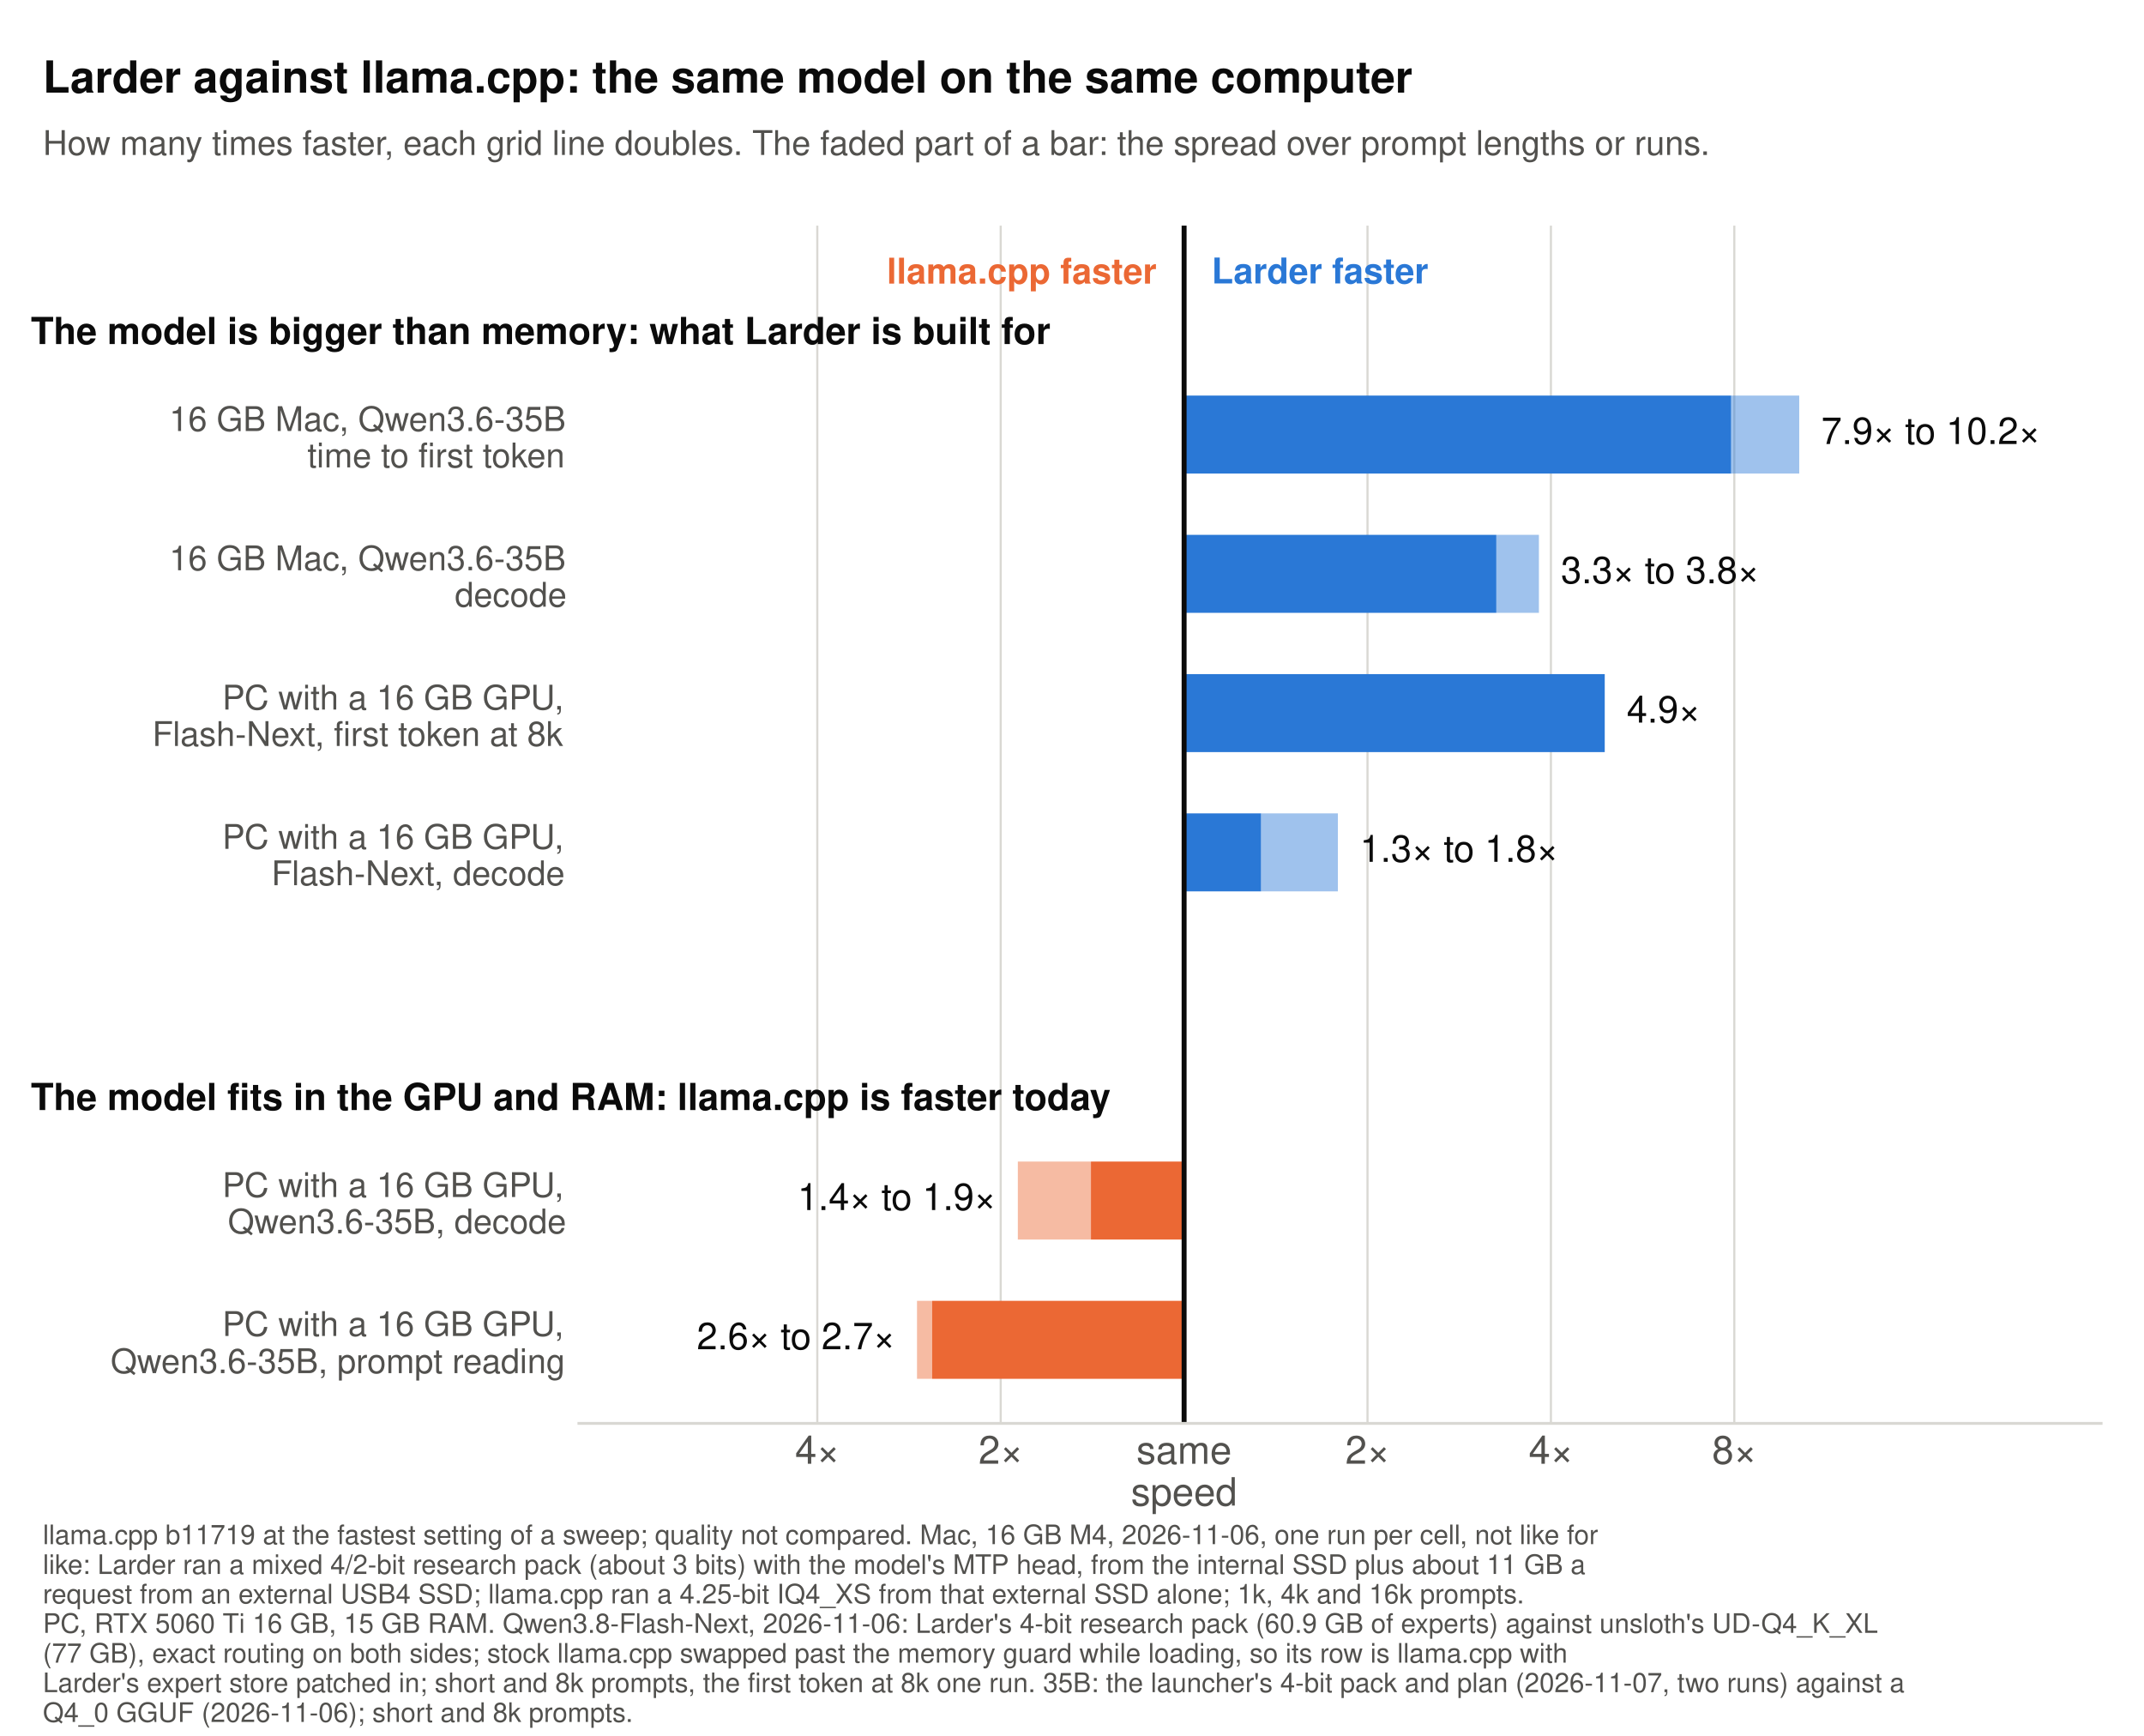
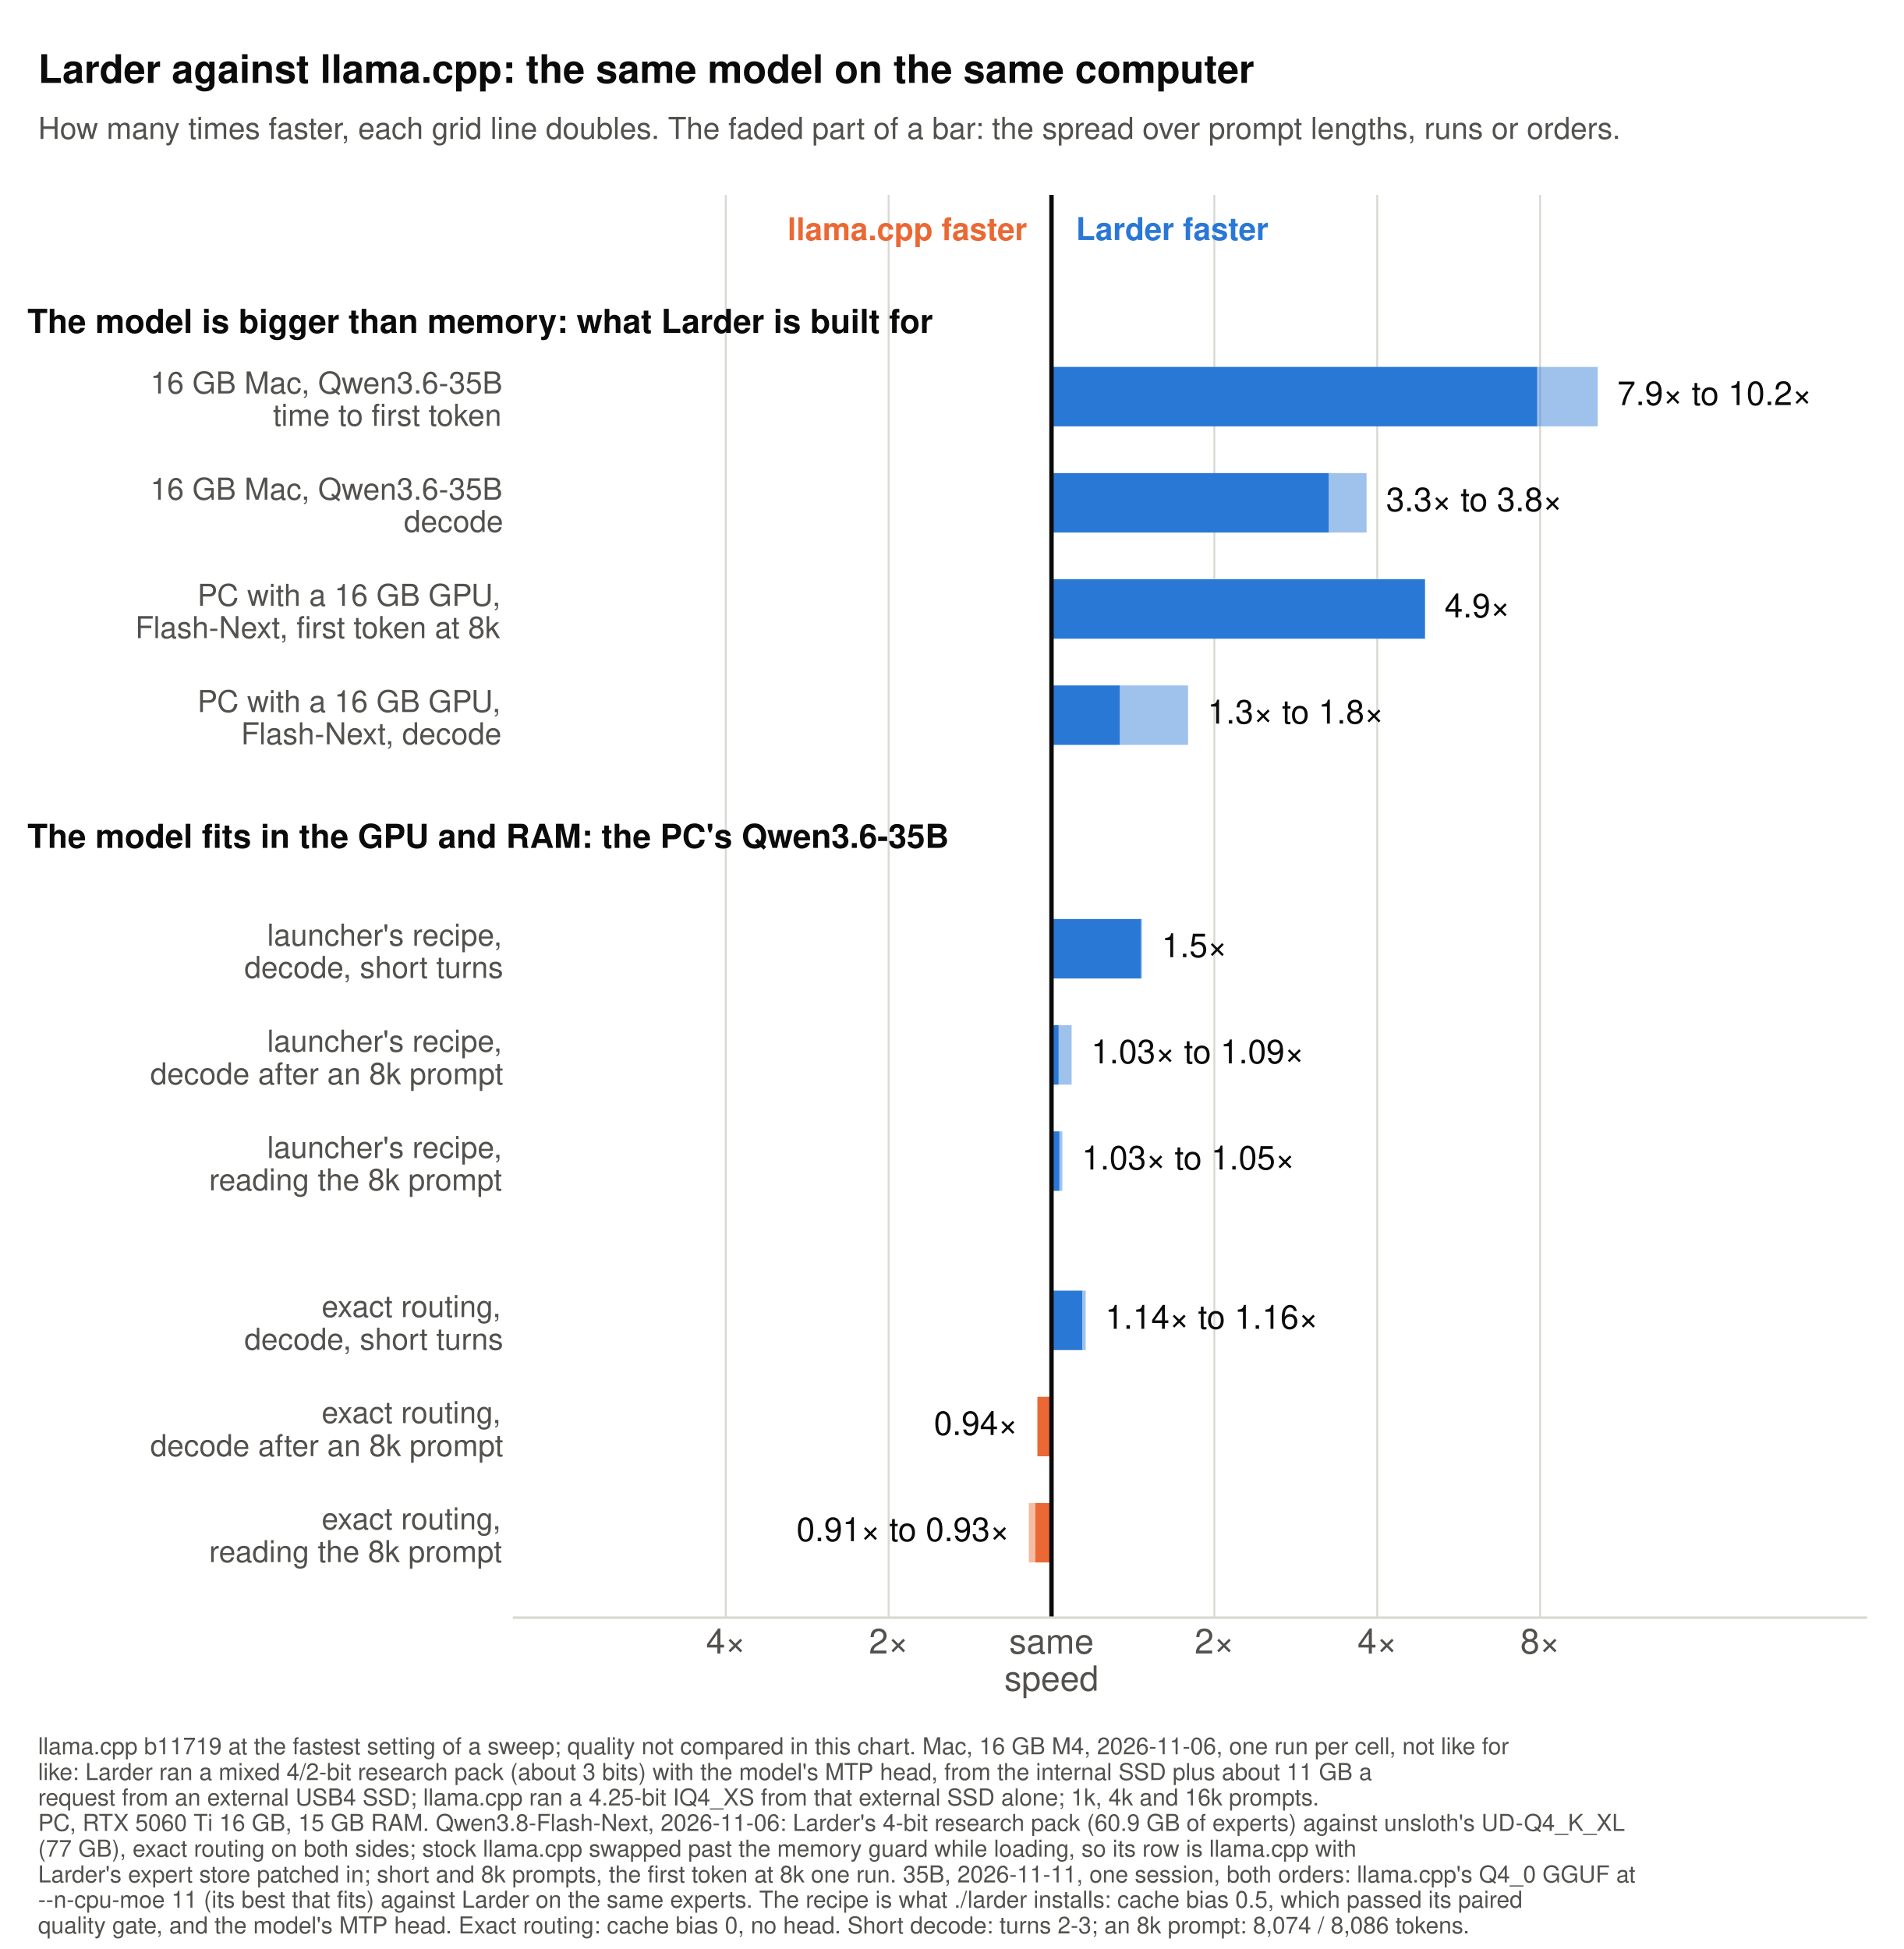
- <svg xmlns="http://www.w3.org/2000/svg" width="604.8pt" height="489.6pt" viewBox="0 0 604.8 489.6" version="1.1">
+ <svg xmlns="http://www.w3.org/2000/svg" width="604.8pt" height="619.2pt" viewBox="0 0 604.8 619.2" version="1.1">
  <defs>
    <style type="text/css">*{stroke-linejoin: round; stroke-linecap: butt}</style>
  </defs>
  <g id="figure_1">
    <g id="patch_1">
-       <path d="M 0 489.6  L 604.8 489.6  L 604.8 0  L 0 0  L 0 489.6  z " style="fill: none; opacity: 0" />
+       <path d="M 0 619.2  L 604.8 619.2  L 604.8 0  L 0 0  L 0 619.2  z " style="fill: none; opacity: 0" />
    </g>
    <g id="axes_1">
      <g id="patch_2">
-         <path d="M 163.296 401.472  L 592.704 401.472  L 592.704 63.648  L 163.296 63.648  L 163.296 401.472  z " style="fill: none" />
+         <path d="M 163.296 513.936  L 592.704 513.936  L 592.704 61.92  L 163.296 61.92  L 163.296 513.936  z " style="fill: none" />
      </g>
      <g id="matplotlib.axis_1">
        <g id="xtick_1">
          <g id="line2d_1">
-             <path d="M 230.553 401.472  L 230.553 63.648  " clip-path="url(#p556257de55)" style="fill: none; stroke: #d9d8d3; stroke-width: 0.6; stroke-linecap: square" />
+             <path d="M 230.553 513.936  L 230.553 61.92  " clip-path="url(#p3ec4ab9280)" style="fill: none; stroke: #d9d8d3; stroke-width: 0.6; stroke-linecap: square" />
          </g>
          <g id="line2d_2" />
          <g id="text_1">
-             <text style="font-size: 11px; font-family: 'Helvetica', 'Arial', 'DejaVu Sans', sans-serif; text-anchor: middle; fill: #52514e" x="230.553" y="412.863" transform="rotate(-0 230.5527 412.8628)">4×</text>
+             <text style="font-size: 11px; font-family: 'Helvetica', 'Arial', 'DejaVu Sans', sans-serif; text-anchor: middle; fill: #52514e" x="230.553" y="525.327" transform="rotate(-0 230.5527 525.3268)">4×</text>
          </g>
        </g>
        <g id="xtick_2">
          <g id="line2d_3">
-             <path d="M 282.289 401.472  L 282.289 63.648  " clip-path="url(#p556257de55)" style="fill: none; stroke: #d9d8d3; stroke-width: 0.6; stroke-linecap: square" />
+             <path d="M 282.289 513.936  L 282.289 61.92  " clip-path="url(#p3ec4ab9280)" style="fill: none; stroke: #d9d8d3; stroke-width: 0.6; stroke-linecap: square" />
          </g>
          <g id="line2d_4" />
          <g id="text_2">
-             <text style="font-size: 11px; font-family: 'Helvetica', 'Arial', 'DejaVu Sans', sans-serif; text-anchor: middle; fill: #52514e" x="282.289" y="412.863" transform="rotate(-0 282.2886 412.8628)">2×</text>
+             <text style="font-size: 11px; font-family: 'Helvetica', 'Arial', 'DejaVu Sans', sans-serif; text-anchor: middle; fill: #52514e" x="282.289" y="525.327" transform="rotate(-0 282.2886 525.3268)">2×</text>
          </g>
        </g>
        <g id="xtick_3">
          <g id="line2d_5">
-             <path d="M 334.024 401.472  L 334.024 63.648  " clip-path="url(#p556257de55)" style="fill: none; stroke: #d9d8d3; stroke-width: 0.6; stroke-linecap: square" />
+             <path d="M 334.024 513.936  L 334.024 61.92  " clip-path="url(#p3ec4ab9280)" style="fill: none; stroke: #d9d8d3; stroke-width: 0.6; stroke-linecap: square" />
          </g>
          <g id="line2d_6" />
          <g id="text_3">
-             <text style="font-size: 11px; font-family: 'Helvetica', 'Arial', 'DejaVu Sans', sans-serif; fill: #52514e" transform="translate(320.5761 412.8628)">same</text>
-             <text style="font-size: 11px; font-family: 'Helvetica', 'Arial', 'DejaVu Sans', sans-serif; fill: #52514e" transform="translate(319.0404 424.6555)">speed</text>
+             <text style="font-size: 11px; font-family: 'Helvetica', 'Arial', 'DejaVu Sans', sans-serif; fill: #52514e" transform="translate(320.5761 525.3268)">same</text>
+             <text style="font-size: 11px; font-family: 'Helvetica', 'Arial', 'DejaVu Sans', sans-serif; fill: #52514e" transform="translate(319.0404 537.1195)">speed</text>
          </g>
        </g>
        <g id="xtick_4">
          <g id="line2d_7">
-             <path d="M 385.76 401.472  L 385.76 63.648  " clip-path="url(#p556257de55)" style="fill: none; stroke: #d9d8d3; stroke-width: 0.6; stroke-linecap: square" />
+             <path d="M 385.76 513.936  L 385.76 61.92  " clip-path="url(#p3ec4ab9280)" style="fill: none; stroke: #d9d8d3; stroke-width: 0.6; stroke-linecap: square" />
          </g>
          <g id="line2d_8" />
          <g id="text_4">
-             <text style="font-size: 11px; font-family: 'Helvetica', 'Arial', 'DejaVu Sans', sans-serif; text-anchor: middle; fill: #52514e" x="385.76" y="412.863" transform="rotate(-0 385.7604 412.8628)">2×</text>
+             <text style="font-size: 11px; font-family: 'Helvetica', 'Arial', 'DejaVu Sans', sans-serif; text-anchor: middle; fill: #52514e" x="385.76" y="525.327" transform="rotate(-0 385.7604 525.3268)">2×</text>
          </g>
        </g>
        <g id="xtick_5">
          <g id="line2d_9">
-             <path d="M 437.496 401.472  L 437.496 63.648  " clip-path="url(#p556257de55)" style="fill: none; stroke: #d9d8d3; stroke-width: 0.6; stroke-linecap: square" />
+             <path d="M 437.496 513.936  L 437.496 61.92  " clip-path="url(#p3ec4ab9280)" style="fill: none; stroke: #d9d8d3; stroke-width: 0.6; stroke-linecap: square" />
          </g>
          <g id="line2d_10" />
          <g id="text_5">
-             <text style="font-size: 11px; font-family: 'Helvetica', 'Arial', 'DejaVu Sans', sans-serif; text-anchor: middle; fill: #52514e" x="437.496" y="412.863" transform="rotate(-0 437.4963 412.8628)">4×</text>
+             <text style="font-size: 11px; font-family: 'Helvetica', 'Arial', 'DejaVu Sans', sans-serif; text-anchor: middle; fill: #52514e" x="437.496" y="525.327" transform="rotate(-0 437.4963 525.3268)">4×</text>
          </g>
        </g>
        <g id="xtick_6">
          <g id="line2d_11">
-             <path d="M 489.232 401.472  L 489.232 63.648  " clip-path="url(#p556257de55)" style="fill: none; stroke: #d9d8d3; stroke-width: 0.6; stroke-linecap: square" />
+             <path d="M 489.232 513.936  L 489.232 61.92  " clip-path="url(#p3ec4ab9280)" style="fill: none; stroke: #d9d8d3; stroke-width: 0.6; stroke-linecap: square" />
          </g>
          <g id="line2d_12" />
          <g id="text_6">
-             <text style="font-size: 11px; font-family: 'Helvetica', 'Arial', 'DejaVu Sans', sans-serif; text-anchor: middle; fill: #52514e" x="489.232" y="412.863" transform="rotate(-0 489.2322 412.8628)">8×</text>
+             <text style="font-size: 11px; font-family: 'Helvetica', 'Arial', 'DejaVu Sans', sans-serif; text-anchor: middle; fill: #52514e" x="489.232" y="525.327" transform="rotate(-0 489.2322 525.3268)">8×</text>
          </g>
        </g>
      </g>
      <g id="matplotlib.axis_2">
        <g id="ytick_1">
          <g id="line2d_13" />
          <g id="text_7">
-             <text style="font-size: 9.6px; font-family: 'Helvetica', 'Arial', 'DejaVu Sans', sans-serif; fill: #52514e" transform="translate(47.7475 121.5703)">16 GB Mac, Qwen3.6-35B</text>
-             <text style="font-size: 9.6px; font-family: 'Helvetica', 'Arial', 'DejaVu Sans', sans-serif; fill: #52514e" transform="translate(86.7085 131.8351)">time to first token</text>
+             <text style="font-size: 9.6px; font-family: 'Helvetica', 'Arial', 'DejaVu Sans', sans-serif; fill: #52514e" transform="translate(47.7475 125.0113)">16 GB Mac, Qwen3.6-35B</text>
+             <text style="font-size: 9.6px; font-family: 'Helvetica', 'Arial', 'DejaVu Sans', sans-serif; fill: #52514e" transform="translate(86.7085 135.2761)">time to first token</text>
          </g>
        </g>
        <g id="ytick_2">
          <g id="line2d_14" />
          <g id="text_8">
-             <text style="font-size: 9.6px; font-family: 'Helvetica', 'Arial', 'DejaVu Sans', sans-serif; fill: #52514e" transform="translate(47.7475 160.8522)">16 GB Mac, Qwen3.6-35B</text>
-             <text style="font-size: 9.6px; font-family: 'Helvetica', 'Arial', 'DejaVu Sans', sans-serif; fill: #52514e" transform="translate(128.3035 171.117)">decode</text>
+             <text style="font-size: 9.6px; font-family: 'Helvetica', 'Arial', 'DejaVu Sans', sans-serif; fill: #52514e" transform="translate(47.7475 158.7439)">16 GB Mac, Qwen3.6-35B</text>
+             <text style="font-size: 9.6px; font-family: 'Helvetica', 'Arial', 'DejaVu Sans', sans-serif; fill: #52514e" transform="translate(128.3035 169.0087)">decode</text>
          </g>
        </g>
        <g id="ytick_3">
          <g id="line2d_15" />
          <g id="text_9">
-             <text style="font-size: 9.6px; font-family: 'Helvetica', 'Arial', 'DejaVu Sans', sans-serif; fill: #52514e" transform="translate(62.6965 200.134)">PC with a 16 GB GPU,</text>
-             <text style="font-size: 9.6px; font-family: 'Helvetica', 'Arial', 'DejaVu Sans', sans-serif; fill: #52514e" transform="translate(42.9625 210.3988)">Flash-Next, first token at 8k</text>
+             <text style="font-size: 9.6px; font-family: 'Helvetica', 'Arial', 'DejaVu Sans', sans-serif; fill: #52514e" transform="translate(62.6965 192.4764)">PC with a 16 GB GPU,</text>
+             <text style="font-size: 9.6px; font-family: 'Helvetica', 'Arial', 'DejaVu Sans', sans-serif; fill: #52514e" transform="translate(42.9625 202.7412)">Flash-Next, first token at 8k</text>
          </g>
        </g>
        <g id="ytick_4">
          <g id="line2d_16" />
          <g id="text_10">
-             <text style="font-size: 9.6px; font-family: 'Helvetica', 'Arial', 'DejaVu Sans', sans-serif; fill: #52514e" transform="translate(62.6965 239.4159)">PC with a 16 GB GPU,</text>
-             <text style="font-size: 9.6px; font-family: 'Helvetica', 'Arial', 'DejaVu Sans', sans-serif; fill: #52514e" transform="translate(76.561 249.6807)">Flash-Next, decode</text>
+             <text style="font-size: 9.6px; font-family: 'Helvetica', 'Arial', 'DejaVu Sans', sans-serif; fill: #52514e" transform="translate(62.6965 226.2089)">PC with a 16 GB GPU,</text>
+             <text style="font-size: 9.6px; font-family: 'Helvetica', 'Arial', 'DejaVu Sans', sans-serif; fill: #52514e" transform="translate(76.561 236.4737)">Flash-Next, decode</text>
          </g>
        </g>
        <g id="ytick_5">
          <g id="line2d_17" />
          <g id="text_11">
-             <text style="font-size: 9.6px; font-family: 'Helvetica', 'Arial', 'DejaVu Sans', sans-serif; fill: #52514e" transform="translate(62.6965 337.6205)">PC with a 16 GB GPU,</text>
-             <text style="font-size: 9.6px; font-family: 'Helvetica', 'Arial', 'DejaVu Sans', sans-serif; fill: #52514e" transform="translate(64.2715 347.8853)">Qwen3.6-35B, decode</text>
+             <text style="font-size: 9.6px; font-family: 'Helvetica', 'Arial', 'DejaVu Sans', sans-serif; fill: #52514e" transform="translate(84.862 300.4318)">launcher's recipe,</text>
+             <text style="font-size: 9.6px; font-family: 'Helvetica', 'Arial', 'DejaVu Sans', sans-serif; fill: #52514e" transform="translate(77.6215 310.6966)">decode, short turns</text>
          </g>
        </g>
        <g id="ytick_6">
          <g id="line2d_18" />
          <g id="text_12">
-             <text style="font-size: 9.6px; font-family: 'Helvetica', 'Arial', 'DejaVu Sans', sans-serif; fill: #52514e" transform="translate(62.6965 376.8086)">PC with a 16 GB GPU,</text>
-             <text style="font-size: 9.6px; font-family: 'Helvetica', 'Arial', 'DejaVu Sans', sans-serif; fill: #52514e" transform="translate(31.1995 387.2984)">Qwen3.6-35B, prompt reading</text>
+             <text style="font-size: 9.6px; font-family: 'Helvetica', 'Arial', 'DejaVu Sans', sans-serif; fill: #52514e" transform="translate(84.862 334.1156)">launcher's recipe,</text>
+             <text style="font-size: 9.6px; font-family: 'Helvetica', 'Arial', 'DejaVu Sans', sans-serif; fill: #52514e" transform="translate(47.737 344.4974)">decode after an 8k prompt</text>
+           </g>
+         </g>
+         <g id="ytick_7">
+           <g id="line2d_19" />
+           <g id="text_13">
+             <text style="font-size: 9.6px; font-family: 'Helvetica', 'Arial', 'DejaVu Sans', sans-serif; fill: #52514e" transform="translate(84.862 367.8856)">launcher's recipe,</text>
+             <text style="font-size: 9.6px; font-family: 'Helvetica', 'Arial', 'DejaVu Sans', sans-serif; fill: #52514e" transform="translate(66.415 378.1774)">reading the 8k prompt</text>
+           </g>
+         </g>
+         <g id="ytick_8">
+           <g id="line2d_20" />
+           <g id="text_14">
+             <text style="font-size: 9.6px; font-family: 'Helvetica', 'Arial', 'DejaVu Sans', sans-serif; fill: #52514e" transform="translate(102.1675 418.4229)">exact routing,</text>
+             <text style="font-size: 9.6px; font-family: 'Helvetica', 'Arial', 'DejaVu Sans', sans-serif; fill: #52514e" transform="translate(77.6215 428.8107)">decode, short turns</text>
+           </g>
+         </g>
+         <g id="ytick_9">
+           <g id="line2d_21" />
+           <g id="text_15">
+             <text style="font-size: 9.6px; font-family: 'Helvetica', 'Arial', 'DejaVu Sans', sans-serif; fill: #52514e" transform="translate(102.1675 452.1067)">exact routing,</text>
+             <text style="font-size: 9.6px; font-family: 'Helvetica', 'Arial', 'DejaVu Sans', sans-serif; fill: #52514e" transform="translate(47.737 462.6115)">decode after an 8k prompt</text>
+           </g>
+         </g>
+         <g id="ytick_10">
+           <g id="line2d_22" />
+           <g id="text_16">
+             <text style="font-size: 9.6px; font-family: 'Helvetica', 'Arial', 'DejaVu Sans', sans-serif; fill: #52514e" transform="translate(102.1675 485.8767)">exact routing,</text>
+             <text style="font-size: 9.6px; font-family: 'Helvetica', 'Arial', 'DejaVu Sans', sans-serif; fill: #52514e" transform="translate(66.415 496.2915)">reading the 8k prompt</text>
          </g>
        </g>
      </g>
      <g id="patch_3">
-         <path d="M 334.024 133.57  L 488.338 133.57  L 488.338 111.572  L 334.024 111.572  z " clip-path="url(#p556257de55)" style="fill: #2a78d6" />
+         <path d="M 334.024 135.457  L 488.338 135.457  L 488.338 116.567  L 334.024 116.567  z " clip-path="url(#p3ec4ab9280)" style="fill: #2a78d6" />
      </g>
      <g id="patch_4">
-         <path d="M 488.338 133.57  L 507.543 133.57  L 507.543 111.572  L 488.338 111.572  z " clip-path="url(#p556257de55)" style="fill: #2a78d6; opacity: 0.45" />
+         <path d="M 488.338 135.457  L 507.543 135.457  L 507.543 116.567  L 488.338 116.567  z " clip-path="url(#p3ec4ab9280)" style="fill: #2a78d6; opacity: 0.45" />
      </g>
      <g id="patch_5">
-         <path d="M 334.024 172.852  L 422.103 172.852  L 422.103 150.854  L 334.024 150.854  z " clip-path="url(#p556257de55)" style="fill: #2a78d6" />
+         <path d="M 334.024 169.189  L 422.103 169.189  L 422.103 150.299  L 334.024 150.299  z " clip-path="url(#p3ec4ab9280)" style="fill: #2a78d6" />
      </g>
      <g id="patch_6">
-         <path d="M 422.103 172.852  L 434.114 172.852  L 434.114 150.854  L 422.103 150.854  z " clip-path="url(#p556257de55)" style="fill: #2a78d6; opacity: 0.45" />
+         <path d="M 422.103 169.189  L 434.114 169.189  L 434.114 150.299  L 422.103 150.299  z " clip-path="url(#p3ec4ab9280)" style="fill: #2a78d6; opacity: 0.45" />
      </g>
      <g id="patch_7">
-         <path d="M 334.024 212.133  L 452.68 212.133  L 452.68 190.136  L 334.024 190.136  z " clip-path="url(#p556257de55)" style="fill: #2a78d6" />
+         <path d="M 334.024 202.922  L 452.68 202.922  L 452.68 184.032  L 334.024 184.032  z " clip-path="url(#p3ec4ab9280)" style="fill: #2a78d6" />
      </g>
      <g id="patch_8">
-         <path d="M 452.68 212.133  L 452.68 212.133  L 452.68 190.136  L 452.68 190.136  z " clip-path="url(#p556257de55)" style="fill: #2a78d6; opacity: 0.45" />
+         <path d="M 452.68 202.922  L 452.68 202.922  L 452.68 184.032  L 452.68 184.032  z " clip-path="url(#p3ec4ab9280)" style="fill: #2a78d6; opacity: 0.45" />
      </g>
      <g id="patch_9">
-         <path d="M 334.024 251.415  L 355.726 251.415  L 355.726 229.417  L 334.024 229.417  z " clip-path="url(#p556257de55)" style="fill: #2a78d6" />
+         <path d="M 334.024 236.655  L 355.726 236.655  L 355.726 217.764  L 334.024 217.764  z " clip-path="url(#p3ec4ab9280)" style="fill: #2a78d6" />
      </g>
      <g id="patch_10">
-         <path d="M 355.726 251.415  L 377.401 251.415  L 377.401 229.417  L 355.726 229.417  z " clip-path="url(#p556257de55)" style="fill: #2a78d6; opacity: 0.45" />
+         <path d="M 355.726 236.655  L 377.401 236.655  L 377.401 217.764  L 355.726 217.764  z " clip-path="url(#p3ec4ab9280)" style="fill: #2a78d6; opacity: 0.45" />
      </g>
      <g id="patch_11">
-         <path d="M 334.024 349.62  L 307.743 349.62  L 307.743 327.622  L 334.024 327.622  z " clip-path="url(#p556257de55)" style="fill: #eb6834" />
+         <path d="M 334.024 310.866  L 362.412 310.866  L 362.412 291.976  L 334.024 291.976  z " clip-path="url(#p3ec4ab9280)" style="fill: #2a78d6" />
      </g>
      <g id="patch_12">
-         <path d="M 307.743 349.62  L 287.118 349.62  L 287.118 327.622  L 307.743 327.622  z " clip-path="url(#p556257de55)" style="fill: #eb6834; opacity: 0.45" />
+         <path d="M 362.412 310.866  L 362.825 310.866  L 362.825 291.976  L 362.412 291.976  z " clip-path="url(#p3ec4ab9280)" style="fill: #2a78d6; opacity: 0.45" />
      </g>
      <g id="patch_13">
-         <path d="M 334.024 388.902  L 262.946 388.902  L 262.946 366.904  L 334.024 366.904  z " clip-path="url(#p556257de55)" style="fill: #eb6834" />
+         <path d="M 334.024 344.599  L 336.289 344.599  L 336.289 325.708  L 334.024 325.708  z " clip-path="url(#p3ec4ab9280)" style="fill: #2a78d6" />
      </g>
      <g id="patch_14">
-         <path d="M 262.946 388.902  L 258.679 388.902  L 258.679 366.904  L 262.946 366.904  z " clip-path="url(#p556257de55)" style="fill: #eb6834; opacity: 0.45" />
-       </g>
-       <g id="line2d_19">
-         <path d="M 334.024 401.472  L 334.024 63.648  " clip-path="url(#p556257de55)" style="fill: none; stroke: #0b0b0b; stroke-width: 1.4; stroke-linecap: square" />
+         <path d="M 336.289 344.599  L 340.417 344.599  L 340.417 325.708  L 336.289 325.708  z " clip-path="url(#p3ec4ab9280)" style="fill: #2a78d6; opacity: 0.45" />
      </g>
      <g id="patch_15">
-         <path d="M 163.296 401.472  L 592.704 401.472  " style="fill: none; stroke: #d9d8d3; stroke-width: 0.8; stroke-linejoin: miter; stroke-linecap: square" />
-       </g>
-       <g id="text_13">
-         <text style="font-size: 10.5px; font-family: 'Helvetica', 'Arial', 'DejaVu Sans', sans-serif; text-anchor: start; fill: #0b0b0b" x="513.751" y="125.243" transform="rotate(-0 513.7514 125.2425)">7.9× to 10.2×</text>
-       </g>
-       <g id="text_14">
-         <text style="font-size: 10.5px; font-family: 'Helvetica', 'Arial', 'DejaVu Sans', sans-serif; text-anchor: start; fill: #0b0b0b" x="440.322" y="164.524" transform="rotate(-0 440.3223 164.5244)">3.3× to 3.8×</text>
-       </g>
-       <g id="text_15">
-         <text style="font-size: 10.5px; font-family: 'Helvetica', 'Arial', 'DejaVu Sans', sans-serif; text-anchor: start; fill: #0b0b0b" x="458.888" y="203.806" transform="rotate(-0 458.8883 203.8063)">4.9×</text>
-       </g>
-       <g id="text_16">
-         <text style="font-size: 10.5px; font-family: 'Helvetica', 'Arial', 'DejaVu Sans', sans-serif; text-anchor: start; fill: #0b0b0b" x="383.61" y="243.088" transform="rotate(-0 383.6098 243.0881)">1.3× to 1.8×</text>
+         <path d="M 334.024 378.331  L 336.541 378.331  L 336.541 359.441  L 334.024 359.441  z " clip-path="url(#p3ec4ab9280)" style="fill: #2a78d6" />
+       </g>
+       <g id="patch_16">
+         <path d="M 336.541 378.331  L 337.462 378.331  L 337.462 359.441  L 336.541 359.441  z " clip-path="url(#p3ec4ab9280)" style="fill: #2a78d6; opacity: 0.45" />
+       </g>
+       <g id="patch_17">
+         <path d="M 334.024 428.93  L 343.806 428.93  L 343.806 410.04  L 334.024 410.04  z " clip-path="url(#p3ec4ab9280)" style="fill: #2a78d6" />
+       </g>
+       <g id="patch_18">
+         <path d="M 343.806 428.93  L 344.885 428.93  L 344.885 410.04  L 343.806 410.04  z " clip-path="url(#p3ec4ab9280)" style="fill: #2a78d6; opacity: 0.45" />
+       </g>
+       <g id="patch_19">
+         <path d="M 334.024 462.663  L 329.6 462.663  L 329.6 443.772  L 334.024 443.772  z " clip-path="url(#p3ec4ab9280)" style="fill: #eb6834" />
+       </g>
+       <g id="patch_20">
+         <path d="M 329.6 462.663  L 329.442 462.663  L 329.442 443.772  L 329.6 443.772  z " clip-path="url(#p3ec4ab9280)" style="fill: #eb6834; opacity: 0.45" />
+       </g>
+       <g id="patch_21">
+         <path d="M 334.024 496.395  L 328.899 496.395  L 328.899 477.505  L 334.024 477.505  z " clip-path="url(#p3ec4ab9280)" style="fill: #eb6834" />
+       </g>
+       <g id="patch_22">
+         <path d="M 328.899 496.395  L 326.818 496.395  L 326.818 477.505  L 328.899 477.505  z " clip-path="url(#p3ec4ab9280)" style="fill: #eb6834; opacity: 0.45" />
+       </g>
+       <g id="line2d_23">
+         <path d="M 334.024 513.936  L 334.024 61.92  " clip-path="url(#p3ec4ab9280)" style="fill: none; stroke: #0b0b0b; stroke-width: 1.4; stroke-linecap: square" />
+       </g>
+       <g id="patch_23">
+         <path d="M 163.296 513.936  L 592.704 513.936  " style="fill: none; stroke: #d9d8d3; stroke-width: 0.8; stroke-linejoin: miter; stroke-linecap: square" />
      </g>
      <g id="text_17">
-         <text style="font-size: 10.5px; font-family: 'Helvetica', 'Arial', 'DejaVu Sans', sans-serif; text-anchor: end; fill: #0b0b0b" x="280.909" y="341.293" transform="rotate(-0 280.9094 341.2928)">1.4× to 1.9×</text>
+         <text style="font-size: 10.5px; font-family: 'Helvetica', 'Arial', 'DejaVu Sans', sans-serif; text-anchor: start; fill: #0b0b0b" x="513.751" y="128.684" transform="rotate(-0 513.7514 128.6836)">7.9× to 10.2×</text>
      </g>
      <g id="text_18">
-         <text style="font-size: 10.5px; font-family: 'Helvetica', 'Arial', 'DejaVu Sans', sans-serif; text-anchor: end; fill: #0b0b0b" x="252.471" y="380.575" transform="rotate(-0 252.471 380.5746)">2.6× to 2.7×</text>
+         <text style="font-size: 10.5px; font-family: 'Helvetica', 'Arial', 'DejaVu Sans', sans-serif; text-anchor: start; fill: #0b0b0b" x="440.322" y="162.416" transform="rotate(-0 440.3223 162.4161)">3.3× to 3.8×</text>
      </g>
      <g id="text_19">
-         <text style="font-weight: 700; font-size: 10px; font-family: 'Helvetica', 'Arial', 'DejaVu Sans', sans-serif; text-anchor: end; fill: #eb6834" x="326.264" y="79.992" transform="rotate(-0 326.2641 79.99196)">llama.cpp faster</text>
+         <text style="font-size: 10.5px; font-family: 'Helvetica', 'Arial', 'DejaVu Sans', sans-serif; text-anchor: start; fill: #0b0b0b" x="458.888" y="196.149" transform="rotate(-0 458.8883 196.1487)">4.9×</text>
      </g>
      <g id="text_20">
-         <text style="font-weight: 700; font-size: 10px; font-family: 'Helvetica', 'Arial', 'DejaVu Sans', sans-serif; text-anchor: start; fill: #2a78d6" x="341.785" y="79.941" transform="rotate(-0 341.7849 79.94118)">Larder faster</text>
+         <text style="font-size: 10.5px; font-family: 'Helvetica', 'Arial', 'DejaVu Sans', sans-serif; text-anchor: start; fill: #0b0b0b" x="383.61" y="229.881" transform="rotate(-0 383.6098 229.8812)">1.3× to 1.8×</text>
      </g>
      <g id="text_21">
-         <text style="font-weight: 700; font-size: 10.5px; font-family: 'Helvetica', 'Arial', 'DejaVu Sans', sans-serif; text-anchor: start; fill: #0b0b0b" x="8.709" y="97.038" transform="rotate(-0 8.70912 97.03758)">The model is bigger than memory: what Larder is built for</text>
+         <text style="font-size: 10.5px; font-family: 'Helvetica', 'Arial', 'DejaVu Sans', sans-serif; text-anchor: start; fill: #0b0b0b" x="369.033" y="304.093" transform="rotate(-0 369.0333 304.0928)">1.5×</text>
      </g>
      <g id="text_22">
-         <text style="font-weight: 700; font-size: 10.5px; font-family: 'Helvetica', 'Arial', 'DejaVu Sans', sans-serif; text-anchor: start; fill: #0b0b0b" x="8.709" y="313.088" transform="rotate(-0 8.70912 313.0878)">The model fits in the GPU and RAM: llama.cpp is faster today</text>
-       </g>
-     </g>
-     <g id="text_23">
-       <text style="font-weight: 700; font-size: 12.5px; font-family: 'Helvetica', 'Arial', 'DejaVu Sans', sans-serif; text-anchor: start; fill: #0b0b0b" x="12.096" y="26.132" transform="rotate(-0 12.096 26.13209)">Larder against llama.cpp: the same model on the same computer</text>
-     </g>
-     <g id="text_24">
-       <text style="font-size: 9.6px; font-family: 'Helvetica', 'Arial', 'DejaVu Sans', sans-serif; text-anchor: start; fill: #52514e" x="12.096" y="43.704" transform="rotate(-0 12.096 43.704)">How many times faster, each grid line doubles. The faded part of a bar: the spread over prompt lengths or runs.</text>
-     </g>
-     <g id="text_25">
-       <text style="font-size: 7.6px; font-family: 'Helvetica', 'Arial', 'DejaVu Sans', sans-serif; fill: #52514e" transform="translate(12.096 435.5384)">llama.cpp b11719 at the fastest setting of a sweep; quality not compared. Mac, 16 GB M4, 2026-11-06, one run per cell, not like for</text>
-       <text style="font-size: 7.6px; font-family: 'Helvetica', 'Arial', 'DejaVu Sans', sans-serif; fill: #52514e" transform="translate(12.096 443.9402)">like: Larder ran a mixed 4/2-bit research pack (about 3 bits) with the model's MTP head, from the internal SSD plus about 11 GB a</text>
-       <text style="font-size: 7.6px; font-family: 'Helvetica', 'Arial', 'DejaVu Sans', sans-serif; fill: #52514e" transform="translate(12.096 452.2446)">request from an external USB4 SSD; llama.cpp ran a 4.25-bit IQ4_XS from that external SSD alone; 1k, 4k and 16k prompts.</text>
-       <text style="font-size: 7.6px; font-family: 'Helvetica', 'Arial', 'DejaVu Sans', sans-serif; fill: #52514e" transform="translate(12.096 460.5491)">PC, RTX 5060 Ti 16 GB, 15 GB RAM. Qwen3.8-Flash-Next, 2026-11-06: Larder's 4-bit research pack (60.9 GB of experts) against unsloth's UD-Q4_K_XL</text>
-       <text style="font-size: 7.6px; font-family: 'Helvetica', 'Arial', 'DejaVu Sans', sans-serif; fill: #52514e" transform="translate(12.096 468.9509)">(77 GB), exact routing on both sides; stock llama.cpp swapped past the memory guard while loading, so its row is llama.cpp with</text>
-       <text style="font-size: 7.6px; font-family: 'Helvetica', 'Arial', 'DejaVu Sans', sans-serif; fill: #52514e" transform="translate(12.096 477.2814)">Larder's expert store patched in; short and 8k prompts, the first token at 8k one run. 35B: the launcher's 4-bit pack and plan (2026-11-07, two runs) against a</text>
-       <text style="font-size: 7.6px; font-family: 'Helvetica', 'Arial', 'DejaVu Sans', sans-serif; fill: #52514e" transform="translate(12.096 485.6832)">Q4_0 GGUF (2026-11-06); short and 8k prompts.</text>
+         <text style="font-size: 10.5px; font-family: 'Helvetica', 'Arial', 'DejaVu Sans', sans-serif; text-anchor: start; fill: #0b0b0b" x="346.625" y="337.825" transform="rotate(-0 346.6249 337.8253)">1.03× to 1.09×</text>
+       </g>
+       <g id="text_23">
+         <text style="font-size: 10.5px; font-family: 'Helvetica', 'Arial', 'DejaVu Sans', sans-serif; text-anchor: start; fill: #0b0b0b" x="343.671" y="371.558" transform="rotate(-0 343.6707 371.5578)">1.03× to 1.05×</text>
+       </g>
+       <g id="text_24">
+         <text style="font-size: 10.5px; font-family: 'Helvetica', 'Arial', 'DejaVu Sans', sans-serif; text-anchor: start; fill: #0b0b0b" x="351.093" y="422.157" transform="rotate(-0 351.0933 422.1567)">1.14× to 1.16×</text>
+       </g>
+       <g id="text_25">
+         <text style="font-size: 10.5px; font-family: 'Helvetica', 'Arial', 'DejaVu Sans', sans-serif; text-anchor: end; fill: #0b0b0b" x="323.234" y="455.889" transform="rotate(-0 323.2337 455.8892)">0.94×</text>
+       </g>
+       <g id="text_26">
+         <text style="font-size: 10.5px; font-family: 'Helvetica', 'Arial', 'DejaVu Sans', sans-serif; text-anchor: end; fill: #0b0b0b" x="320.61" y="489.622" transform="rotate(-0 320.6101 489.6217)">0.91× to 0.93×</text>
+       </g>
+       <g id="text_27">
+         <text style="font-weight: 700; font-size: 10px; font-family: 'Helvetica', 'Arial', 'DejaVu Sans', sans-serif; text-anchor: end; fill: #eb6834" x="326.264" y="76.322" transform="rotate(-0 326.2641 76.3217)">llama.cpp faster</text>
+       </g>
+       <g id="text_28">
+         <text style="font-weight: 700; font-size: 10px; font-family: 'Helvetica', 'Arial', 'DejaVu Sans', sans-serif; text-anchor: start; fill: #2a78d6" x="341.785" y="76.271" transform="rotate(-0 341.7849 76.27092)">Larder faster</text>
+       </g>
+       <g id="text_29">
+         <text style="font-weight: 700; font-size: 10.5px; font-family: 'Helvetica', 'Arial', 'DejaVu Sans', sans-serif; text-anchor: start; fill: #0b0b0b" x="8.709" y="105.772" transform="rotate(-0 8.70912 105.7723)">The model is bigger than memory: what Larder is built for</text>
+       </g>
+       <g id="text_30">
+         <text style="font-weight: 700; font-size: 10.5px; font-family: 'Helvetica', 'Arial', 'DejaVu Sans', sans-serif; text-anchor: start; fill: #0b0b0b" x="8.709" y="269.375" transform="rotate(-0 8.70912 269.3751)">The model fits in the GPU and RAM: the PC's Qwen3.6-35B</text>
+       </g>
+     </g>
+     <g id="text_31">
+       <text style="font-weight: 700; font-size: 12.5px; font-family: 'Helvetica', 'Arial', 'DejaVu Sans', sans-serif; text-anchor: start; fill: #0b0b0b" x="12.096" y="26.334" transform="rotate(-0 12.096 26.33369)">Larder against llama.cpp: the same model on the same computer</text>
+     </g>
+     <g id="text_32">
+       <text style="font-size: 9.6px; font-family: 'Helvetica', 'Arial', 'DejaVu Sans', sans-serif; text-anchor: start; fill: #52514e" x="12.096" y="44.136" transform="rotate(-0 12.096 44.136)">How many times faster, each grid line doubles. The faded part of a bar: the spread over prompt lengths, runs or orders.</text>
+     </g>
+     <g id="text_33">
+       <text style="font-size: 7.4px; font-family: 'Helvetica', 'Arial', 'DejaVu Sans', sans-serif; fill: #52514e" transform="translate(12.096 557.3353)">llama.cpp b11719 at the fastest setting of a sweep; quality not compared in this chart. Mac, 16 GB M4, 2026-11-06, one run per cell, not like for</text>
+       <text style="font-size: 7.4px; font-family: 'Helvetica', 'Arial', 'DejaVu Sans', sans-serif; fill: #52514e" transform="translate(12.096 565.516)">like: Larder ran a mixed 4/2-bit research pack (about 3 bits) with the model's MTP head, from the internal SSD plus about 11 GB a</text>
+       <text style="font-size: 7.4px; font-family: 'Helvetica', 'Arial', 'DejaVu Sans', sans-serif; fill: #52514e" transform="translate(12.096 573.6019)">request from an external USB4 SSD; llama.cpp ran a 4.25-bit IQ4_XS from that external SSD alone; 1k, 4k and 16k prompts.</text>
+       <text style="font-size: 7.4px; font-family: 'Helvetica', 'Arial', 'DejaVu Sans', sans-serif; fill: #52514e" transform="translate(12.096 581.6878)">PC, RTX 5060 Ti 16 GB, 15 GB RAM. Qwen3.8-Flash-Next, 2026-11-06: Larder's 4-bit research pack (60.9 GB of experts) against unsloth's UD-Q4_K_XL</text>
+       <text style="font-size: 7.4px; font-family: 'Helvetica', 'Arial', 'DejaVu Sans', sans-serif; fill: #52514e" transform="translate(12.096 589.8685)">(77 GB), exact routing on both sides; stock llama.cpp swapped past the memory guard while loading, so its row is llama.cpp with</text>
+       <text style="font-size: 7.4px; font-family: 'Helvetica', 'Arial', 'DejaVu Sans', sans-serif; fill: #52514e" transform="translate(12.096 598.0492)">Larder's expert store patched in; short and 8k prompts, the first token at 8k one run. 35B, 2026-11-11, one session, both orders: llama.cpp's Q4_0 GGUF at</text>
+       <text style="font-size: 7.4px; font-family: 'Helvetica', 'Arial', 'DejaVu Sans', sans-serif; fill: #52514e" transform="translate(12.096 606.0657)">--n-cpu-moe 11 (its best that fits) against Larder on the same experts. The recipe is what ./larder installs: cache bias 0.5, which passed its paired</text>
+       <text style="font-size: 7.4px; font-family: 'Helvetica', 'Arial', 'DejaVu Sans', sans-serif; fill: #52514e" transform="translate(12.096 614.2464)">quality gate, and the model's MTP head. Exact routing: cache bias 0, no head. Short decode: turns 2-3; an 8k prompt: 8,074 / 8,086 tokens.</text>
    </g>
  </g>
  <defs>
-     <clipPath id="p556257de55">
-       <rect x="163.296" y="63.648" width="429.408" height="337.824" />
+     <clipPath id="p3ec4ab9280">
+       <rect x="163.296" y="61.92" width="429.408" height="452.016" />
    </clipPath>
  </defs>
</svg>
